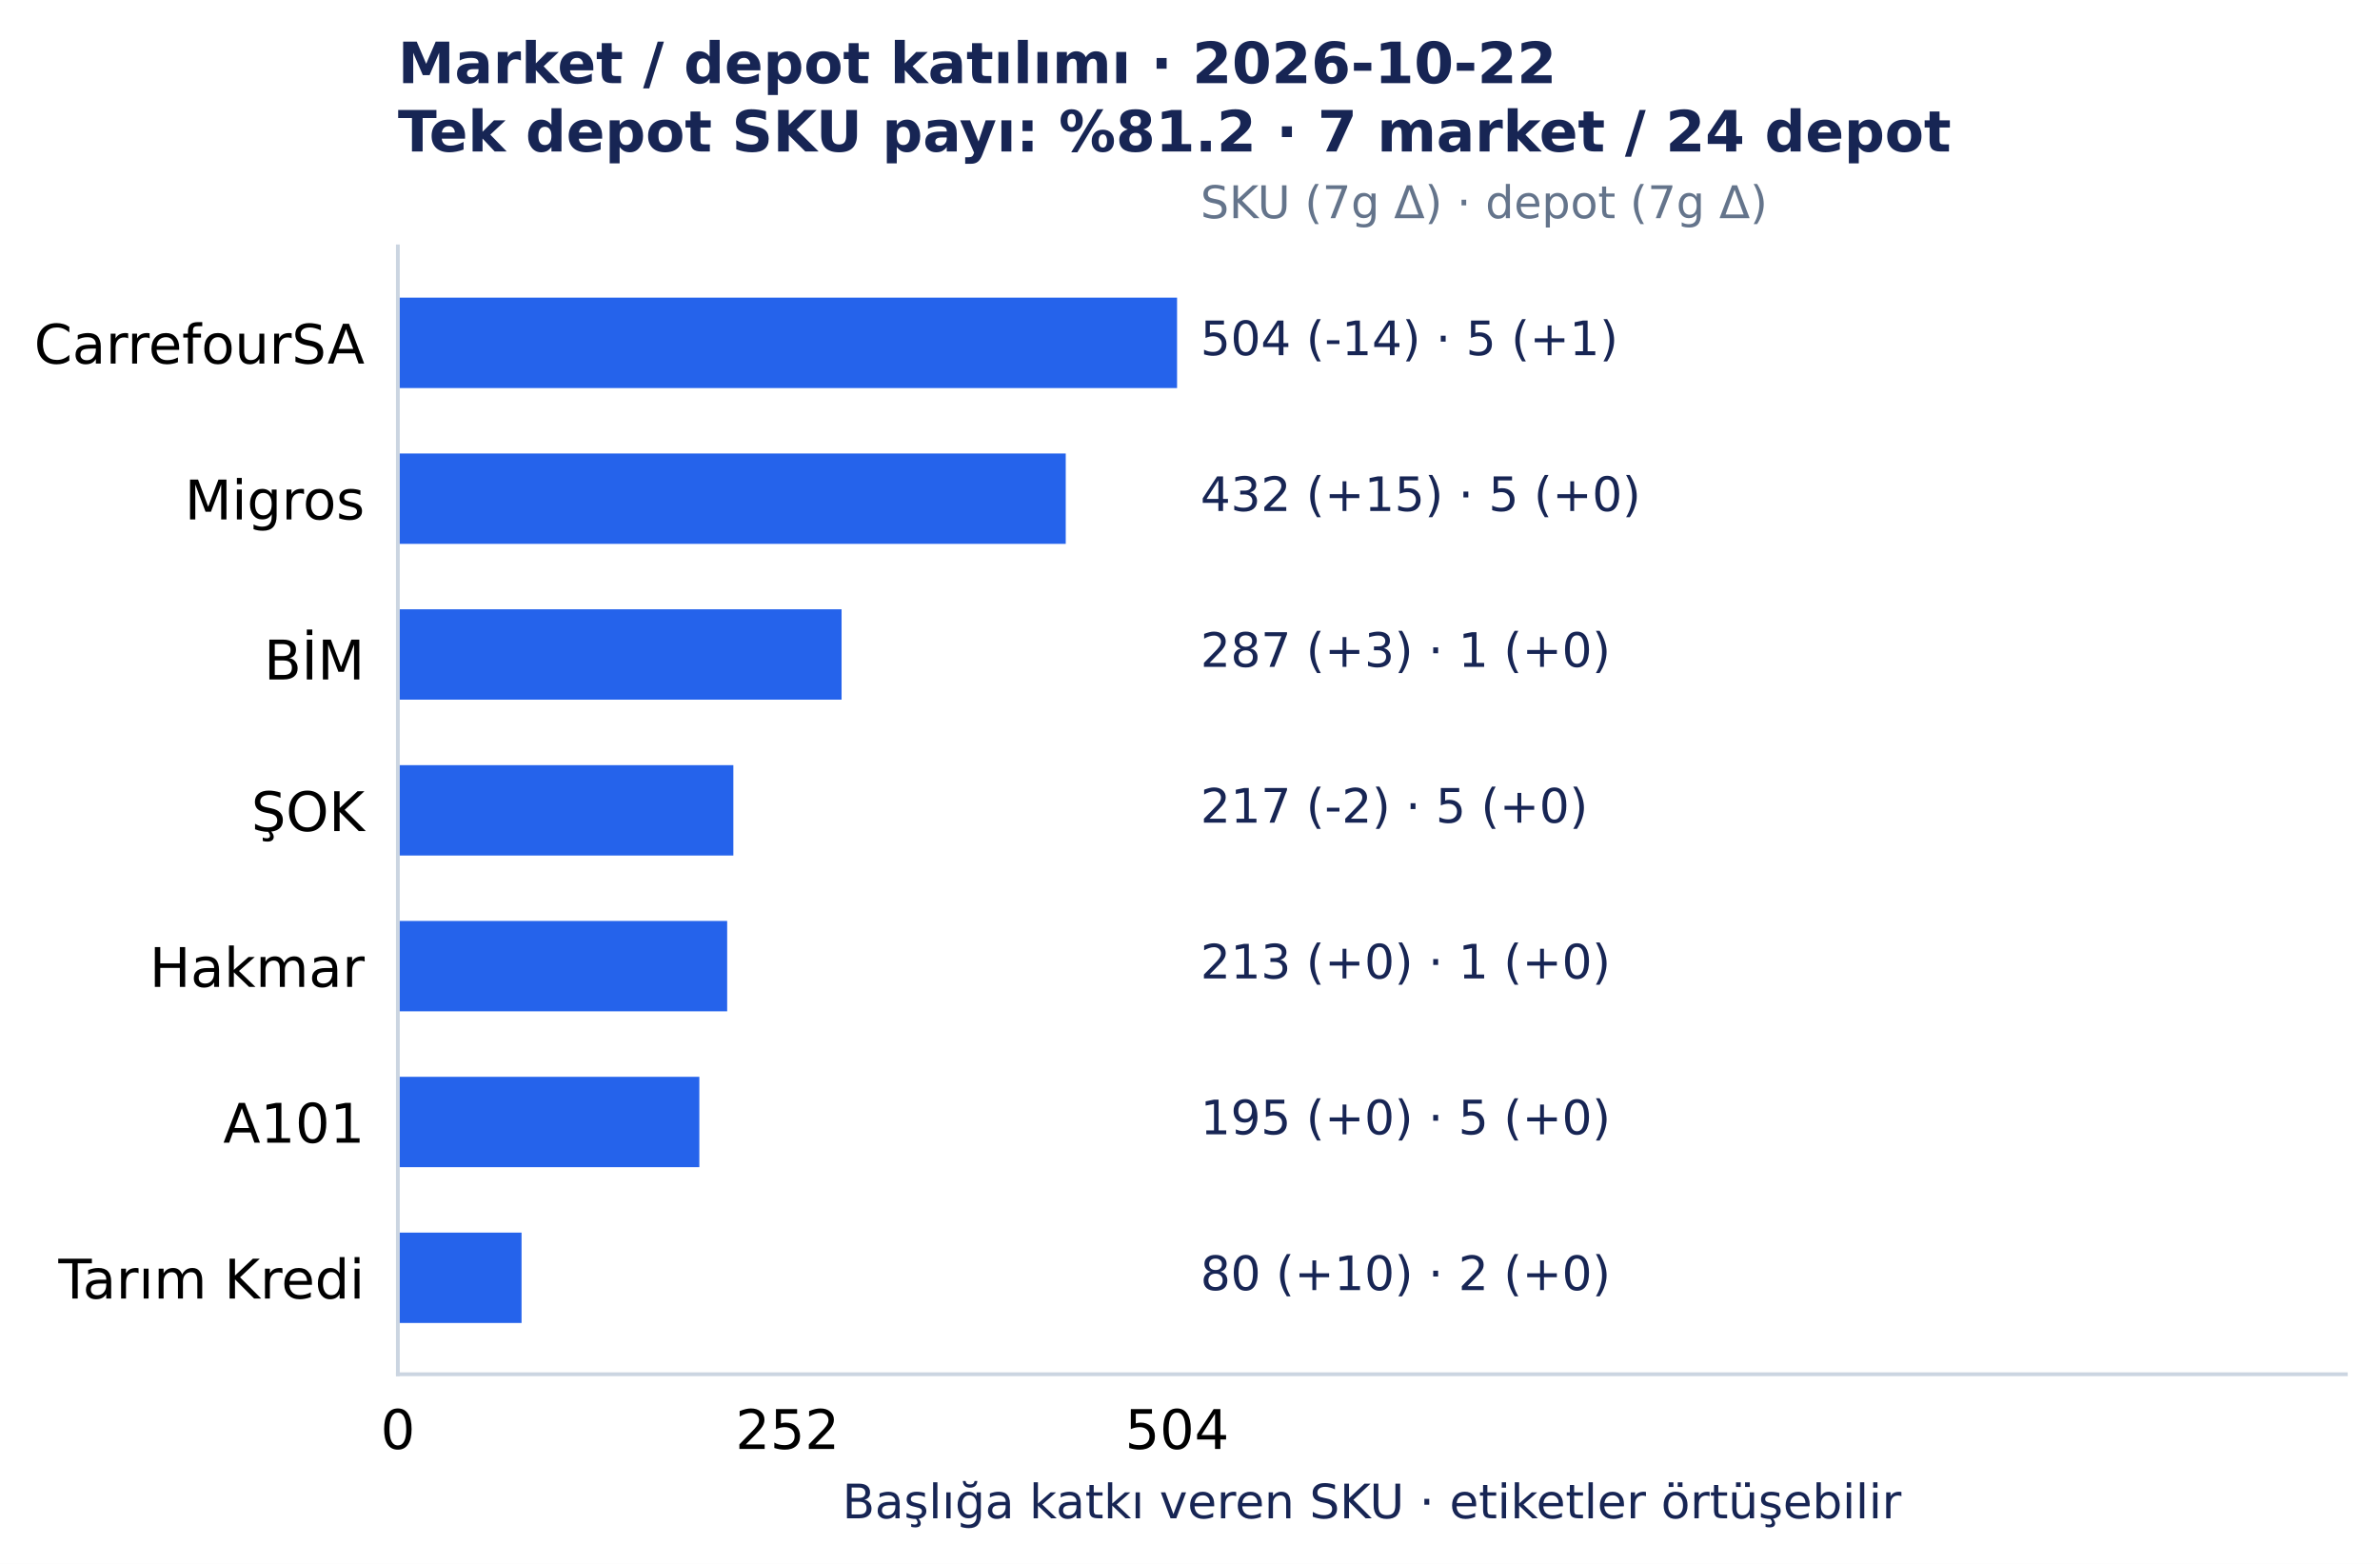
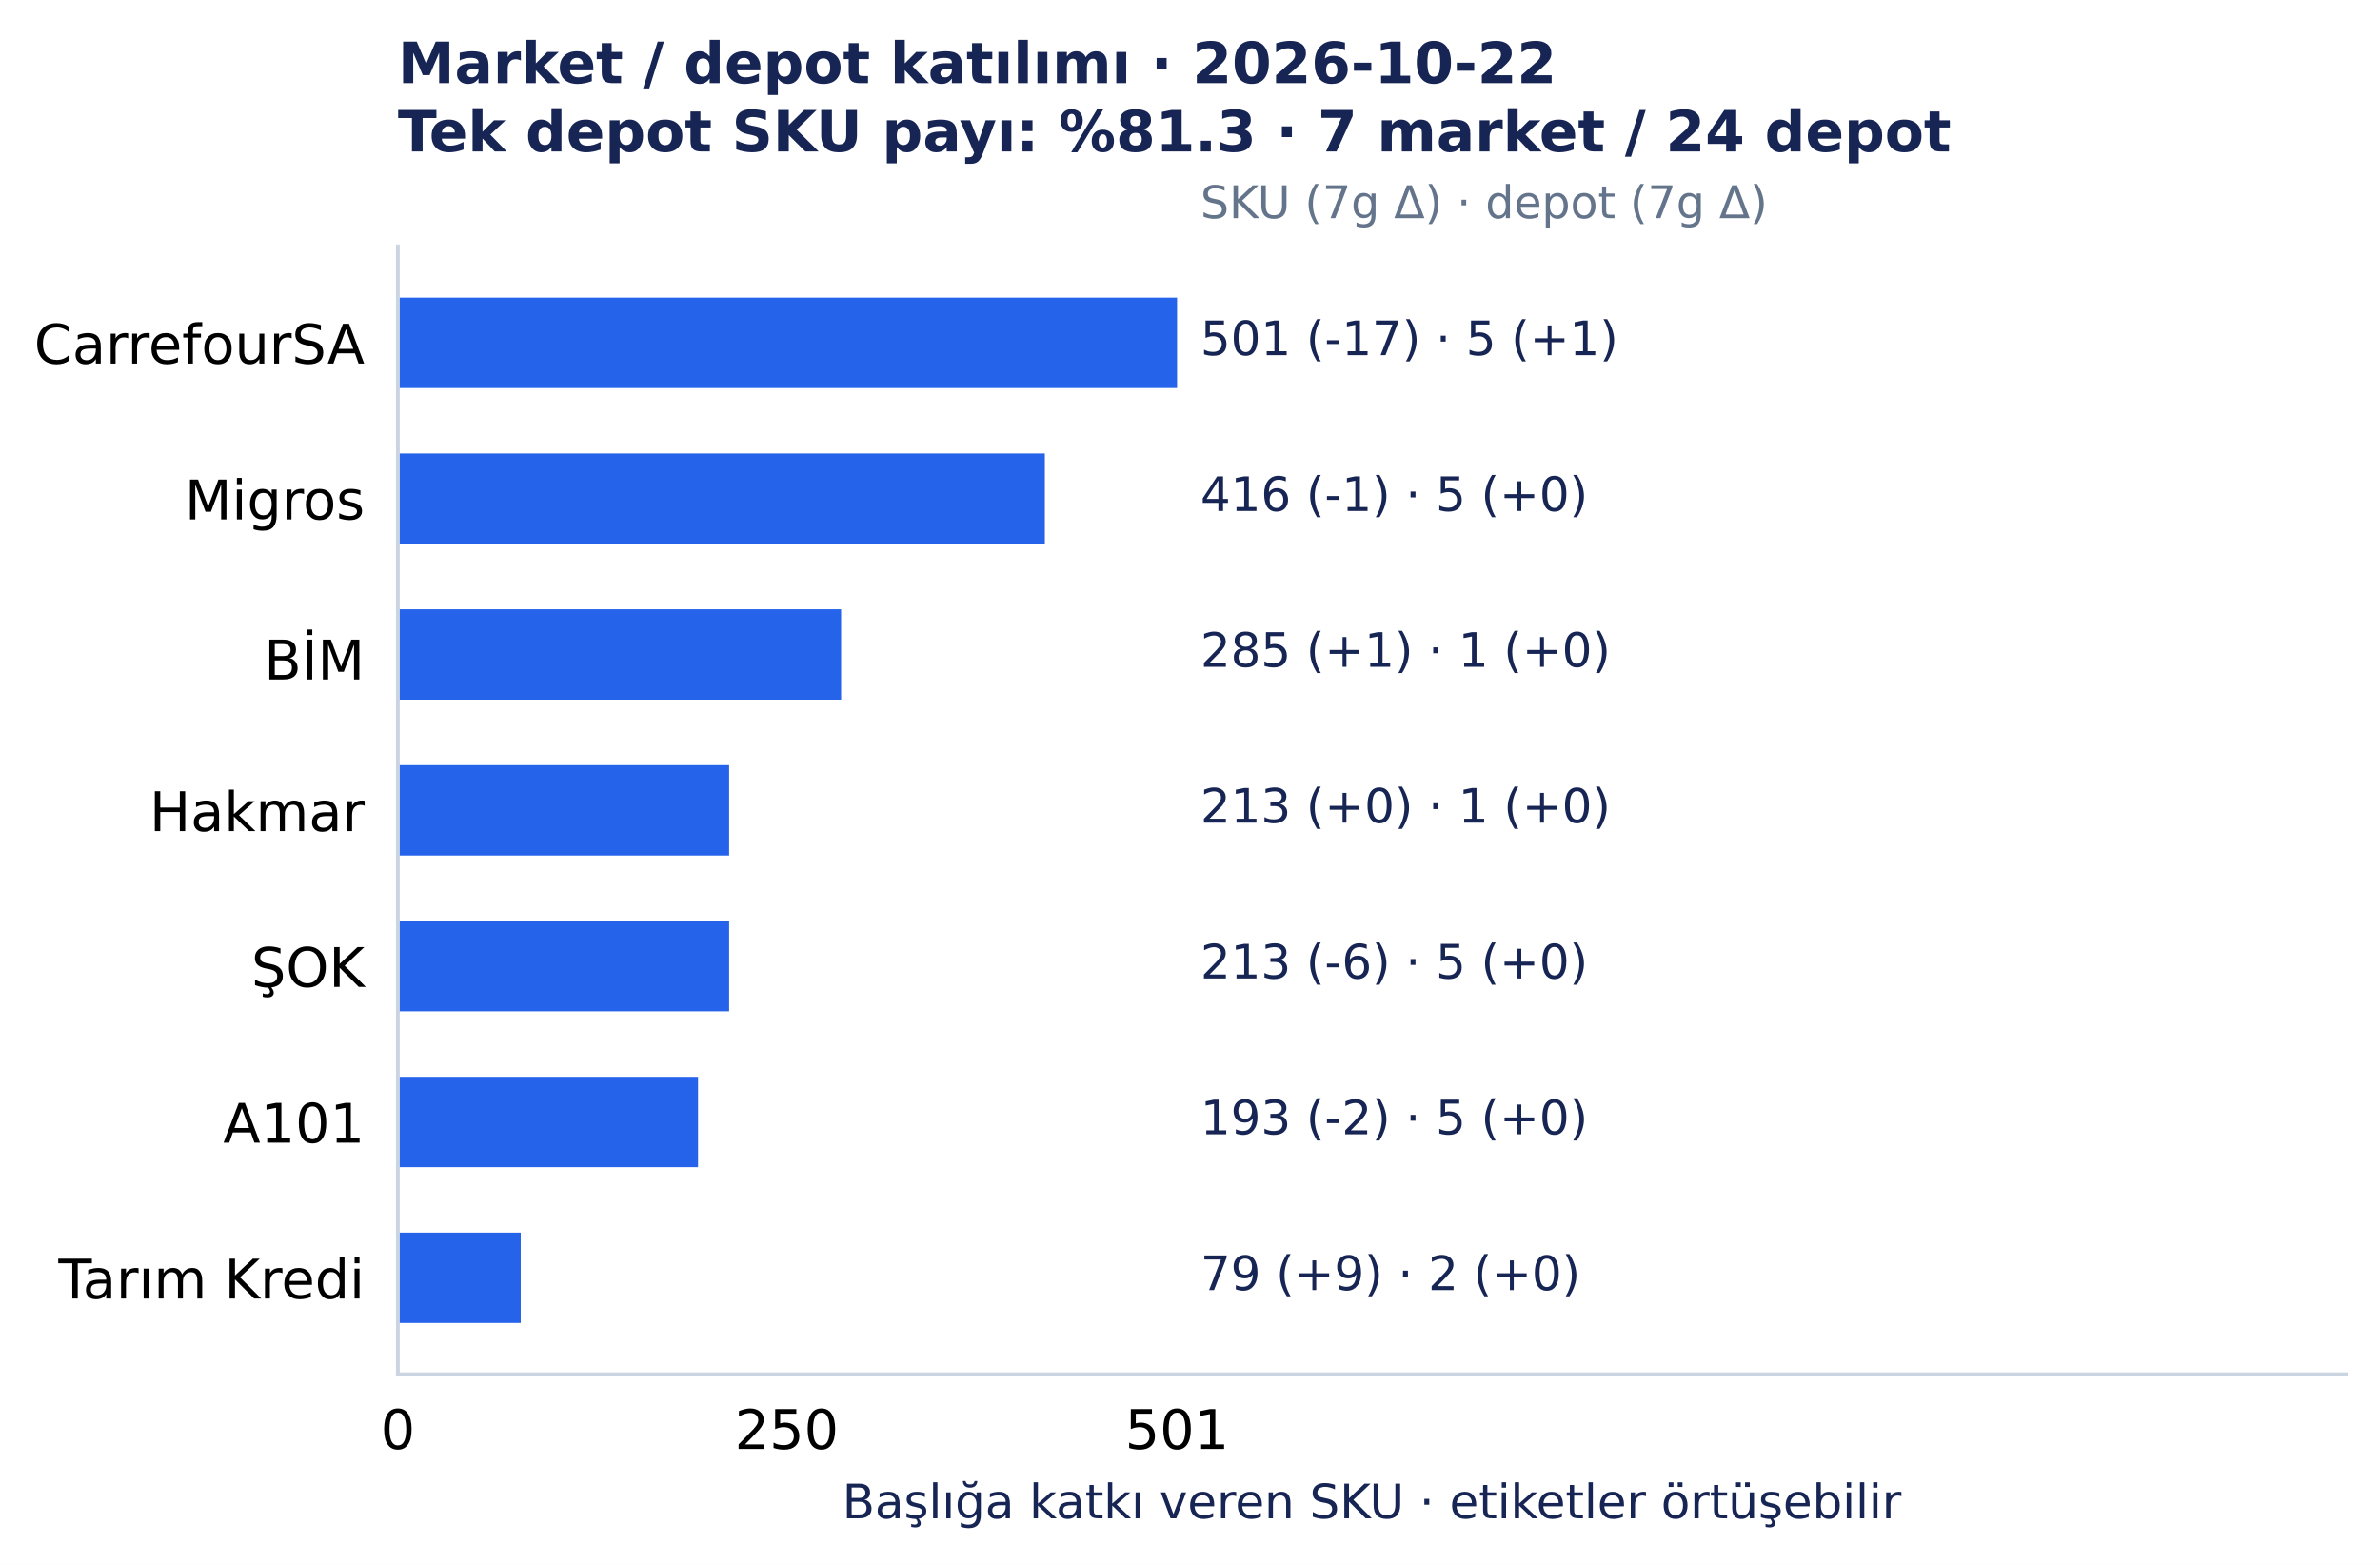
<svg xmlns="http://www.w3.org/2000/svg" width="501.492pt" height="329.548pt" viewBox="0 0 501.492 329.548" version="1.1">
  <defs>
    <style type="text/css">*{stroke-linejoin: round; stroke-linecap: butt}</style>
  </defs>
  <g id="figure_1">
    <g id="patch_1">
      <path d="M 0 329.548 L 501.492 329.548 L 501.492 0 L 0 0 z " style="fill: #ffffff" />
    </g>
    <g id="axes_1">
      <g id="patch_2">
        <path d="M 83.836 289.594 L 494.292 289.594 L 494.292 51.923 L 83.836 51.923 z " style="fill: #ffffff" />
      </g>
      <g id="matplotlib.axis_1">
        <g id="xtick_1">
          <g id="line2d_1" />
          <g id="text_1">
            <text style="font-size: 11.5px; font-family: 'DejaVu Sans', 'Bitstream Vera Sans', 'Computer Modern Sans Serif', 'Lucida Grande', 'Verdana', 'Geneva', 'Lucid', 'Arial', 'Helvetica', 'Avant Garde', sans-serif; text-anchor: middle" x="83.836" y="305.331" transform="rotate(-0 83.83609 305.3312)">0</text>
          </g>
        </g>
        <g id="xtick_2">
          <g id="line2d_2" />
          <g id="text_2">
-             <text style="font-size: 11.5px; font-family: 'DejaVu Sans', 'Bitstream Vera Sans', 'Computer Modern Sans Serif', 'Lucida Grande', 'Verdana', 'Geneva', 'Lucid', 'Arial', 'Helvetica', 'Avant Garde', sans-serif; text-anchor: middle" x="165.927" y="305.331" transform="rotate(-0 165.9273 305.3312)">252</text>
+             <text style="font-size: 11.5px; font-family: 'DejaVu Sans', 'Bitstream Vera Sans', 'Computer Modern Sans Serif', 'Lucida Grande', 'Verdana', 'Geneva', 'Lucid', 'Arial', 'Helvetica', 'Avant Garde', sans-serif; text-anchor: middle" x="165.763" y="305.331" transform="rotate(-0 165.7635 305.3312)">250</text>
          </g>
        </g>
        <g id="xtick_3">
          <g id="line2d_3" />
          <g id="text_3">
-             <text style="font-size: 11.5px; font-family: 'DejaVu Sans', 'Bitstream Vera Sans', 'Computer Modern Sans Serif', 'Lucida Grande', 'Verdana', 'Geneva', 'Lucid', 'Arial', 'Helvetica', 'Avant Garde', sans-serif; text-anchor: middle" x="248.019" y="305.331" transform="rotate(-0 248.0186 305.3312)">504</text>
+             <text style="font-size: 11.5px; font-family: 'DejaVu Sans', 'Bitstream Vera Sans', 'Computer Modern Sans Serif', 'Lucida Grande', 'Verdana', 'Geneva', 'Lucid', 'Arial', 'Helvetica', 'Avant Garde', sans-serif; text-anchor: middle" x="248.019" y="305.331" transform="rotate(-0 248.0186 305.3312)">501</text>
          </g>
        </g>
        <g id="text_4">
          <text style="font-size: 10px; font-family: 'DejaVu Sans', 'Bitstream Vera Sans', 'Computer Modern Sans Serif', 'Lucida Grande', 'Verdana', 'Geneva', 'Lucid', 'Arial', 'Helvetica', 'Avant Garde', sans-serif; text-anchor: middle; fill: #172554" x="289.064" y="319.945" transform="rotate(-0 289.0642 319.9455)">Başlığa katkı veren SKU · etiketler örtüşebilir</text>
        </g>
      </g>
      <g id="matplotlib.axis_2">
        <g id="ytick_1">
          <g id="line2d_4" />
          <g id="text_5">
            <text style="font-size: 11.5px; font-family: 'DejaVu Sans', 'Bitstream Vera Sans', 'Computer Modern Sans Serif', 'Lucida Grande', 'Verdana', 'Geneva', 'Lucid', 'Arial', 'Helvetica', 'Avant Garde', sans-serif; text-anchor: end" x="76.836" y="76.618" transform="rotate(-0 76.83609 76.61754)">CarrefourSA</text>
          </g>
        </g>
        <g id="ytick_2">
          <g id="line2d_5" />
          <g id="text_6">
            <text style="font-size: 11.5px; font-family: 'DejaVu Sans', 'Bitstream Vera Sans', 'Computer Modern Sans Serif', 'Lucida Grande', 'Verdana', 'Geneva', 'Lucid', 'Arial', 'Helvetica', 'Avant Garde', sans-serif; text-anchor: end" x="76.836" y="109.454" transform="rotate(-0 76.83609 109.4541)">Migros</text>
          </g>
        </g>
        <g id="ytick_3">
          <g id="line2d_6" />
          <g id="text_7">
            <text style="font-size: 11.5px; font-family: 'DejaVu Sans', 'Bitstream Vera Sans', 'Computer Modern Sans Serif', 'Lucida Grande', 'Verdana', 'Geneva', 'Lucid', 'Arial', 'Helvetica', 'Avant Garde', sans-serif; text-anchor: end" x="76.836" y="143.177" transform="rotate(-0 76.83609 143.1775)">BİM</text>
          </g>
        </g>
        <g id="ytick_4">
          <g id="line2d_7" />
          <g id="text_8">
-             <text style="font-size: 11.5px; font-family: 'DejaVu Sans', 'Bitstream Vera Sans', 'Computer Modern Sans Serif', 'Lucida Grande', 'Verdana', 'Geneva', 'Lucid', 'Arial', 'Helvetica', 'Avant Garde', sans-serif; text-anchor: end" x="76.836" y="175.127" transform="rotate(-0 76.83609 175.1269)">ŞOK</text>
+             <text style="font-size: 11.5px; font-family: 'DejaVu Sans', 'Bitstream Vera Sans', 'Computer Modern Sans Serif', 'Lucida Grande', 'Verdana', 'Geneva', 'Lucid', 'Arial', 'Helvetica', 'Avant Garde', sans-serif; text-anchor: end" x="76.836" y="175.127" transform="rotate(-0 76.83609 175.1273)">Hakmar</text>
          </g>
        </g>
        <g id="ytick_5">
          <g id="line2d_8" />
          <g id="text_9">
-             <text style="font-size: 11.5px; font-family: 'DejaVu Sans', 'Bitstream Vera Sans', 'Computer Modern Sans Serif', 'Lucida Grande', 'Verdana', 'Geneva', 'Lucid', 'Arial', 'Helvetica', 'Avant Garde', sans-serif; text-anchor: end" x="76.836" y="207.964" transform="rotate(-0 76.83609 207.9639)">Hakmar</text>
+             <text style="font-size: 11.5px; font-family: 'DejaVu Sans', 'Bitstream Vera Sans', 'Computer Modern Sans Serif', 'Lucida Grande', 'Verdana', 'Geneva', 'Lucid', 'Arial', 'Helvetica', 'Avant Garde', sans-serif; text-anchor: end" x="76.836" y="207.963" transform="rotate(-0 76.83609 207.9635)">ŞOK</text>
          </g>
        </g>
        <g id="ytick_6">
          <g id="line2d_9" />
          <g id="text_10">
            <text style="font-size: 11.5px; font-family: 'DejaVu Sans', 'Bitstream Vera Sans', 'Computer Modern Sans Serif', 'Lucida Grande', 'Verdana', 'Geneva', 'Lucid', 'Arial', 'Helvetica', 'Avant Garde', sans-serif; text-anchor: end" x="76.836" y="240.8" transform="rotate(-0 76.83609 240.8001)">A101</text>
          </g>
        </g>
        <g id="ytick_7">
          <g id="line2d_10" />
          <g id="text_11">
            <text style="font-size: 11.5px; font-family: 'DejaVu Sans', 'Bitstream Vera Sans', 'Computer Modern Sans Serif', 'Lucida Grande', 'Verdana', 'Geneva', 'Lucid', 'Arial', 'Helvetica', 'Avant Garde', sans-serif; text-anchor: end" x="76.836" y="273.637" transform="rotate(-0 76.83609 273.6372)">Tarım Kredi</text>
          </g>
        </g>
      </g>
      <g id="patch_3">
        <path d="M 83.836 62.726 L 248.019 62.726 L 248.019 81.771 L 83.836 81.771 z " clip-path="url(#p7150c4acc0)" style="fill: #2563eb" />
      </g>
      <g id="patch_4">
-         <path d="M 83.836 95.562 L 224.564 95.562 L 224.564 114.608 L 83.836 114.608 z " clip-path="url(#p7150c4acc0)" style="fill: #2563eb" />
+         <path d="M 83.836 95.562 L 220.163 95.562 L 220.163 114.608 L 83.836 114.608 z " clip-path="url(#p7150c4acc0)" style="fill: #2563eb" />
      </g>
      <g id="patch_5">
-         <path d="M 83.836 128.399 L 177.329 128.399 L 177.329 147.444 L 83.836 147.444 z " clip-path="url(#p7150c4acc0)" style="fill: #2563eb" />
+         <path d="M 83.836 128.399 L 177.233 128.399 L 177.233 147.444 L 83.836 147.444 z " clip-path="url(#p7150c4acc0)" style="fill: #2563eb" />
      </g>
      <g id="patch_6">
-         <path d="M 83.836 161.236 L 154.526 161.236 L 154.526 180.281 L 83.836 180.281 z " clip-path="url(#p7150c4acc0)" style="fill: #2563eb" />
+         <path d="M 83.836 161.236 L 153.638 161.236 L 153.638 180.281 L 83.836 180.281 z " clip-path="url(#p7150c4acc0)" style="fill: #2563eb" />
      </g>
      <g id="patch_7">
-         <path d="M 83.836 194.072 L 153.223 194.072 L 153.223 213.117 L 83.836 213.117 z " clip-path="url(#p7150c4acc0)" style="fill: #2563eb" />
+         <path d="M 83.836 194.072 L 153.638 194.072 L 153.638 213.117 L 83.836 213.117 z " clip-path="url(#p7150c4acc0)" style="fill: #2563eb" />
      </g>
      <g id="patch_8">
-         <path d="M 83.836 226.909 L 147.359 226.909 L 147.359 245.954 L 83.836 245.954 z " clip-path="url(#p7150c4acc0)" style="fill: #2563eb" />
+         <path d="M 83.836 226.909 L 147.084 226.909 L 147.084 245.954 L 83.836 245.954 z " clip-path="url(#p7150c4acc0)" style="fill: #2563eb" />
      </g>
      <g id="patch_9">
-         <path d="M 83.836 259.745 L 109.897 259.745 L 109.897 278.791 L 83.836 278.791 z " clip-path="url(#p7150c4acc0)" style="fill: #2563eb" />
+         <path d="M 83.836 259.745 L 109.725 259.745 L 109.725 278.791 L 83.836 278.791 z " clip-path="url(#p7150c4acc0)" style="fill: #2563eb" />
      </g>
      <g id="patch_10">
        <path d="M 83.836 289.594 L 83.836 51.923 " style="fill: none; stroke: #cbd5e1; stroke-width: 0.8; stroke-linejoin: miter; stroke-linecap: square" />
      </g>
      <g id="patch_11">
        <path d="M 83.836 289.594 L 494.292 289.594 " style="fill: none; stroke: #cbd5e1; stroke-width: 0.8; stroke-linejoin: miter; stroke-linecap: square" />
      </g>
      <g id="text_12">
-         <text style="font-size: 10px; font-family: 'DejaVu Sans', 'Bitstream Vera Sans', 'Computer Modern Sans Serif', 'Lucida Grande', 'Verdana', 'Geneva', 'Lucid', 'Arial', 'Helvetica', 'Avant Garde', sans-serif; text-anchor: start; fill: #172554" x="252.944" y="74.846" transform="rotate(-0 252.9441 74.84609)">504 (-14)  ·  5 (+1)</text>
+         <text style="font-size: 10px; font-family: 'DejaVu Sans', 'Bitstream Vera Sans', 'Computer Modern Sans Serif', 'Lucida Grande', 'Verdana', 'Geneva', 'Lucid', 'Arial', 'Helvetica', 'Avant Garde', sans-serif; text-anchor: start; fill: #172554" x="252.944" y="74.846" transform="rotate(-0 252.9441 74.84609)">501 (-17)  ·  5 (+1)</text>
      </g>
      <g id="text_13">
-         <text style="font-size: 10px; font-family: 'DejaVu Sans', 'Bitstream Vera Sans', 'Computer Modern Sans Serif', 'Lucida Grande', 'Verdana', 'Geneva', 'Lucid', 'Arial', 'Helvetica', 'Avant Garde', sans-serif; text-anchor: start; fill: #172554" x="252.944" y="107.683" transform="rotate(-0 252.9441 107.6827)">432 (+15)  ·  5 (+0)</text>
+         <text style="font-size: 10px; font-family: 'DejaVu Sans', 'Bitstream Vera Sans', 'Computer Modern Sans Serif', 'Lucida Grande', 'Verdana', 'Geneva', 'Lucid', 'Arial', 'Helvetica', 'Avant Garde', sans-serif; text-anchor: start; fill: #172554" x="252.944" y="107.683" transform="rotate(-0 252.9441 107.6827)">416 (-1)  ·  5 (+0)</text>
      </g>
      <g id="text_14">
-         <text style="font-size: 10px; font-family: 'DejaVu Sans', 'Bitstream Vera Sans', 'Computer Modern Sans Serif', 'Lucida Grande', 'Verdana', 'Geneva', 'Lucid', 'Arial', 'Helvetica', 'Avant Garde', sans-serif; text-anchor: start; fill: #172554" x="252.944" y="140.519" transform="rotate(-0 252.9441 140.5193)">287 (+3)  ·  1 (+0)</text>
+         <text style="font-size: 10px; font-family: 'DejaVu Sans', 'Bitstream Vera Sans', 'Computer Modern Sans Serif', 'Lucida Grande', 'Verdana', 'Geneva', 'Lucid', 'Arial', 'Helvetica', 'Avant Garde', sans-serif; text-anchor: start; fill: #172554" x="252.944" y="140.519" transform="rotate(-0 252.9441 140.5193)">285 (+1)  ·  1 (+0)</text>
      </g>
      <g id="text_15">
-         <text style="font-size: 10px; font-family: 'DejaVu Sans', 'Bitstream Vera Sans', 'Computer Modern Sans Serif', 'Lucida Grande', 'Verdana', 'Geneva', 'Lucid', 'Arial', 'Helvetica', 'Avant Garde', sans-serif; text-anchor: start; fill: #172554" x="252.944" y="173.356" transform="rotate(-0 252.9441 173.3559)">217 (-2)  ·  5 (+0)</text>
+         <text style="font-size: 10px; font-family: 'DejaVu Sans', 'Bitstream Vera Sans', 'Computer Modern Sans Serif', 'Lucida Grande', 'Verdana', 'Geneva', 'Lucid', 'Arial', 'Helvetica', 'Avant Garde', sans-serif; text-anchor: start; fill: #172554" x="252.944" y="173.356" transform="rotate(-0 252.9441 173.3559)">213 (+0)  ·  1 (+0)</text>
      </g>
      <g id="text_16">
-         <text style="font-size: 10px; font-family: 'DejaVu Sans', 'Bitstream Vera Sans', 'Computer Modern Sans Serif', 'Lucida Grande', 'Verdana', 'Geneva', 'Lucid', 'Arial', 'Helvetica', 'Avant Garde', sans-serif; text-anchor: start; fill: #172554" x="252.944" y="206.193" transform="rotate(-0 252.9441 206.1925)">213 (+0)  ·  1 (+0)</text>
+         <text style="font-size: 10px; font-family: 'DejaVu Sans', 'Bitstream Vera Sans', 'Computer Modern Sans Serif', 'Lucida Grande', 'Verdana', 'Geneva', 'Lucid', 'Arial', 'Helvetica', 'Avant Garde', sans-serif; text-anchor: start; fill: #172554" x="252.944" y="206.193" transform="rotate(-0 252.9441 206.1925)">213 (-6)  ·  5 (+0)</text>
      </g>
      <g id="text_17">
-         <text style="font-size: 10px; font-family: 'DejaVu Sans', 'Bitstream Vera Sans', 'Computer Modern Sans Serif', 'Lucida Grande', 'Verdana', 'Geneva', 'Lucid', 'Arial', 'Helvetica', 'Avant Garde', sans-serif; text-anchor: start; fill: #172554" x="252.944" y="239.029" transform="rotate(-0 252.9441 239.0291)">195 (+0)  ·  5 (+0)</text>
+         <text style="font-size: 10px; font-family: 'DejaVu Sans', 'Bitstream Vera Sans', 'Computer Modern Sans Serif', 'Lucida Grande', 'Verdana', 'Geneva', 'Lucid', 'Arial', 'Helvetica', 'Avant Garde', sans-serif; text-anchor: start; fill: #172554" x="252.944" y="239.029" transform="rotate(-0 252.9441 239.0291)">193 (-2)  ·  5 (+0)</text>
      </g>
      <g id="text_18">
-         <text style="font-size: 10px; font-family: 'DejaVu Sans', 'Bitstream Vera Sans', 'Computer Modern Sans Serif', 'Lucida Grande', 'Verdana', 'Geneva', 'Lucid', 'Arial', 'Helvetica', 'Avant Garde', sans-serif; text-anchor: start; fill: #172554" x="252.944" y="271.866" transform="rotate(-0 252.9441 271.8657)">80 (+10)  ·  2 (+0)</text>
+         <text style="font-size: 10px; font-family: 'DejaVu Sans', 'Bitstream Vera Sans', 'Computer Modern Sans Serif', 'Lucida Grande', 'Verdana', 'Geneva', 'Lucid', 'Arial', 'Helvetica', 'Avant Garde', sans-serif; text-anchor: start; fill: #172554" x="252.944" y="271.866" transform="rotate(-0 252.9441 271.8657)">79 (+9)  ·  2 (+0)</text>
      </g>
      <g id="text_19">
        <text style="font-size: 9.5px; font-family: 'DejaVu Sans', 'Bitstream Vera Sans', 'Computer Modern Sans Serif', 'Lucida Grande', 'Verdana', 'Geneva', 'Lucid', 'Arial', 'Helvetica', 'Avant Garde', sans-serif; text-anchor: start; fill: #64748b" x="252.944" y="45.979" transform="rotate(-0 252.9441 45.97915)">SKU (7g Δ) · depot (7g Δ)</text>
      </g>
      <g id="text_20">
        <text style="font-weight: 700; font-size: 12px; font-family: 'DejaVu Sans', 'Bitstream Vera Sans', 'Computer Modern Sans Serif', 'Lucida Grande', 'Verdana', 'Geneva', 'Lucid', 'Arial', 'Helvetica', 'Avant Garde', sans-serif; fill: #172554" transform="translate(83.83609 17.5193)">Market / depot katılımı · 2026-10-22</text>
-         <text style="font-weight: 700; font-size: 12px; font-family: 'DejaVu Sans', 'Bitstream Vera Sans', 'Computer Modern Sans Serif', 'Lucida Grande', 'Verdana', 'Geneva', 'Lucid', 'Arial', 'Helvetica', 'Avant Garde', sans-serif; fill: #172554" transform="translate(83.83609 31.92258)">Tek depot SKU payı: %81.2 · 7 market / 24 depot</text>
+         <text style="font-weight: 700; font-size: 12px; font-family: 'DejaVu Sans', 'Bitstream Vera Sans', 'Computer Modern Sans Serif', 'Lucida Grande', 'Verdana', 'Geneva', 'Lucid', 'Arial', 'Helvetica', 'Avant Garde', sans-serif; fill: #172554" transform="translate(83.83609 31.92258)">Tek depot SKU payı: %81.3 · 7 market / 24 depot</text>
      </g>
    </g>
  </g>
  <defs>
    <clipPath id="p7150c4acc0">
      <rect x="83.836" y="51.923" width="410.456" height="237.671" />
    </clipPath>
  </defs>
</svg>
